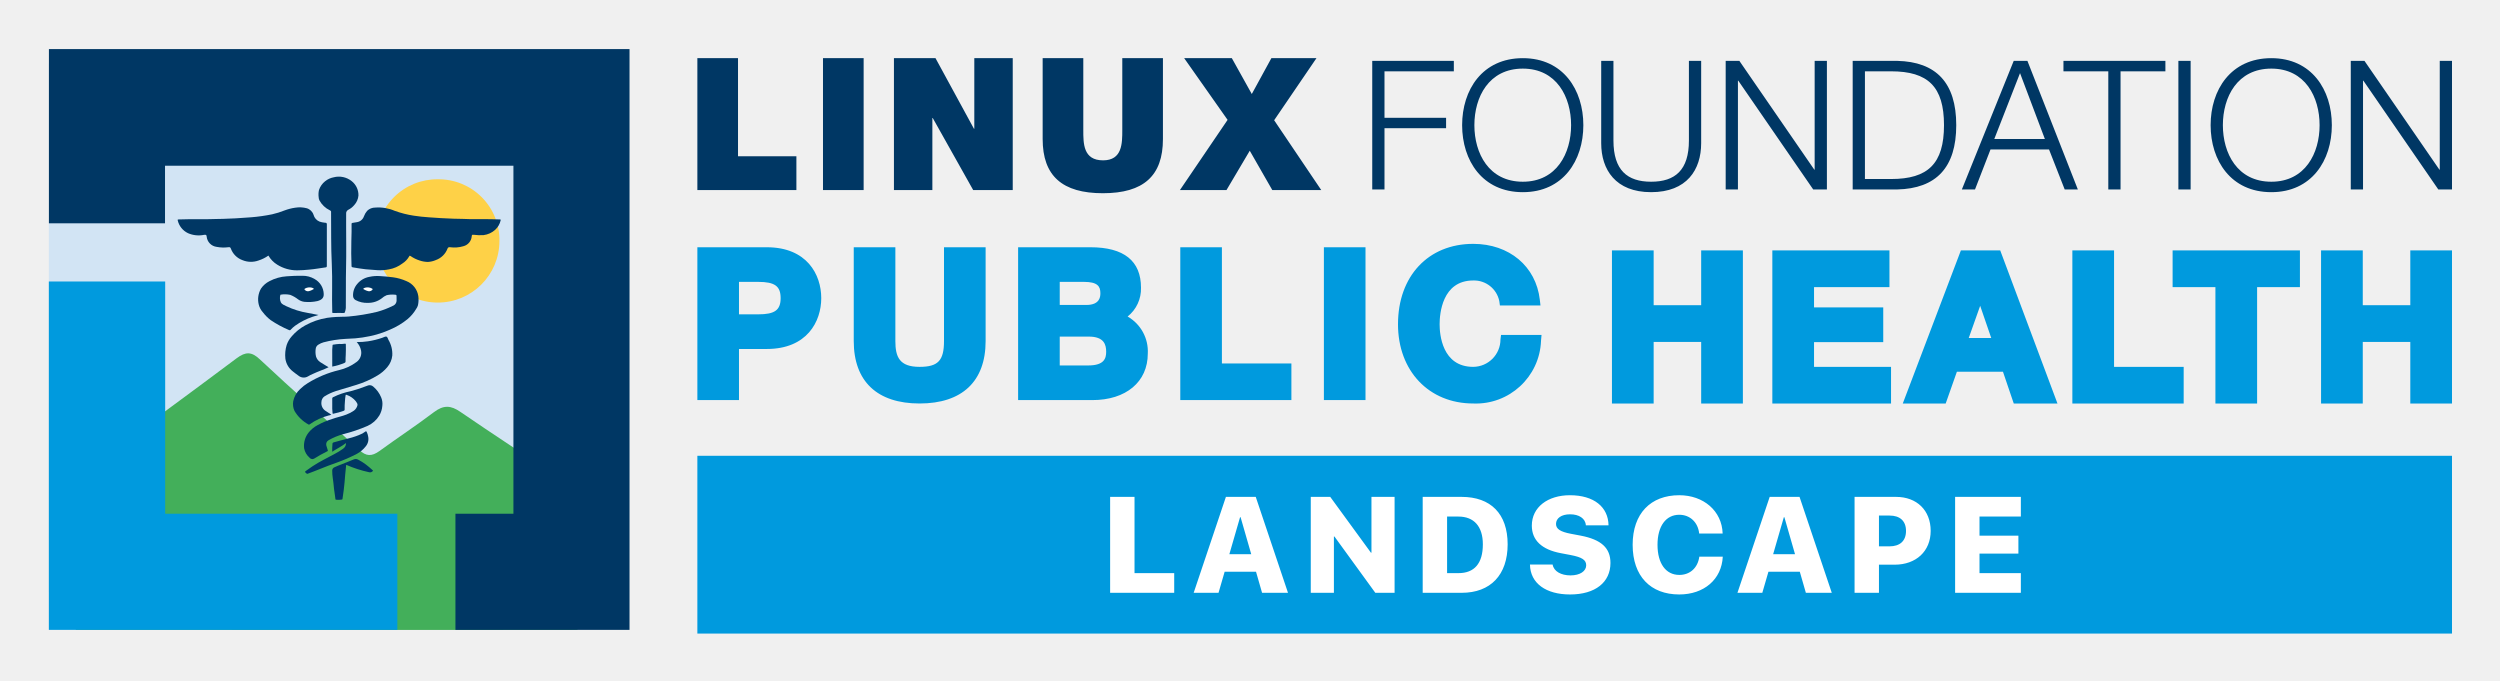
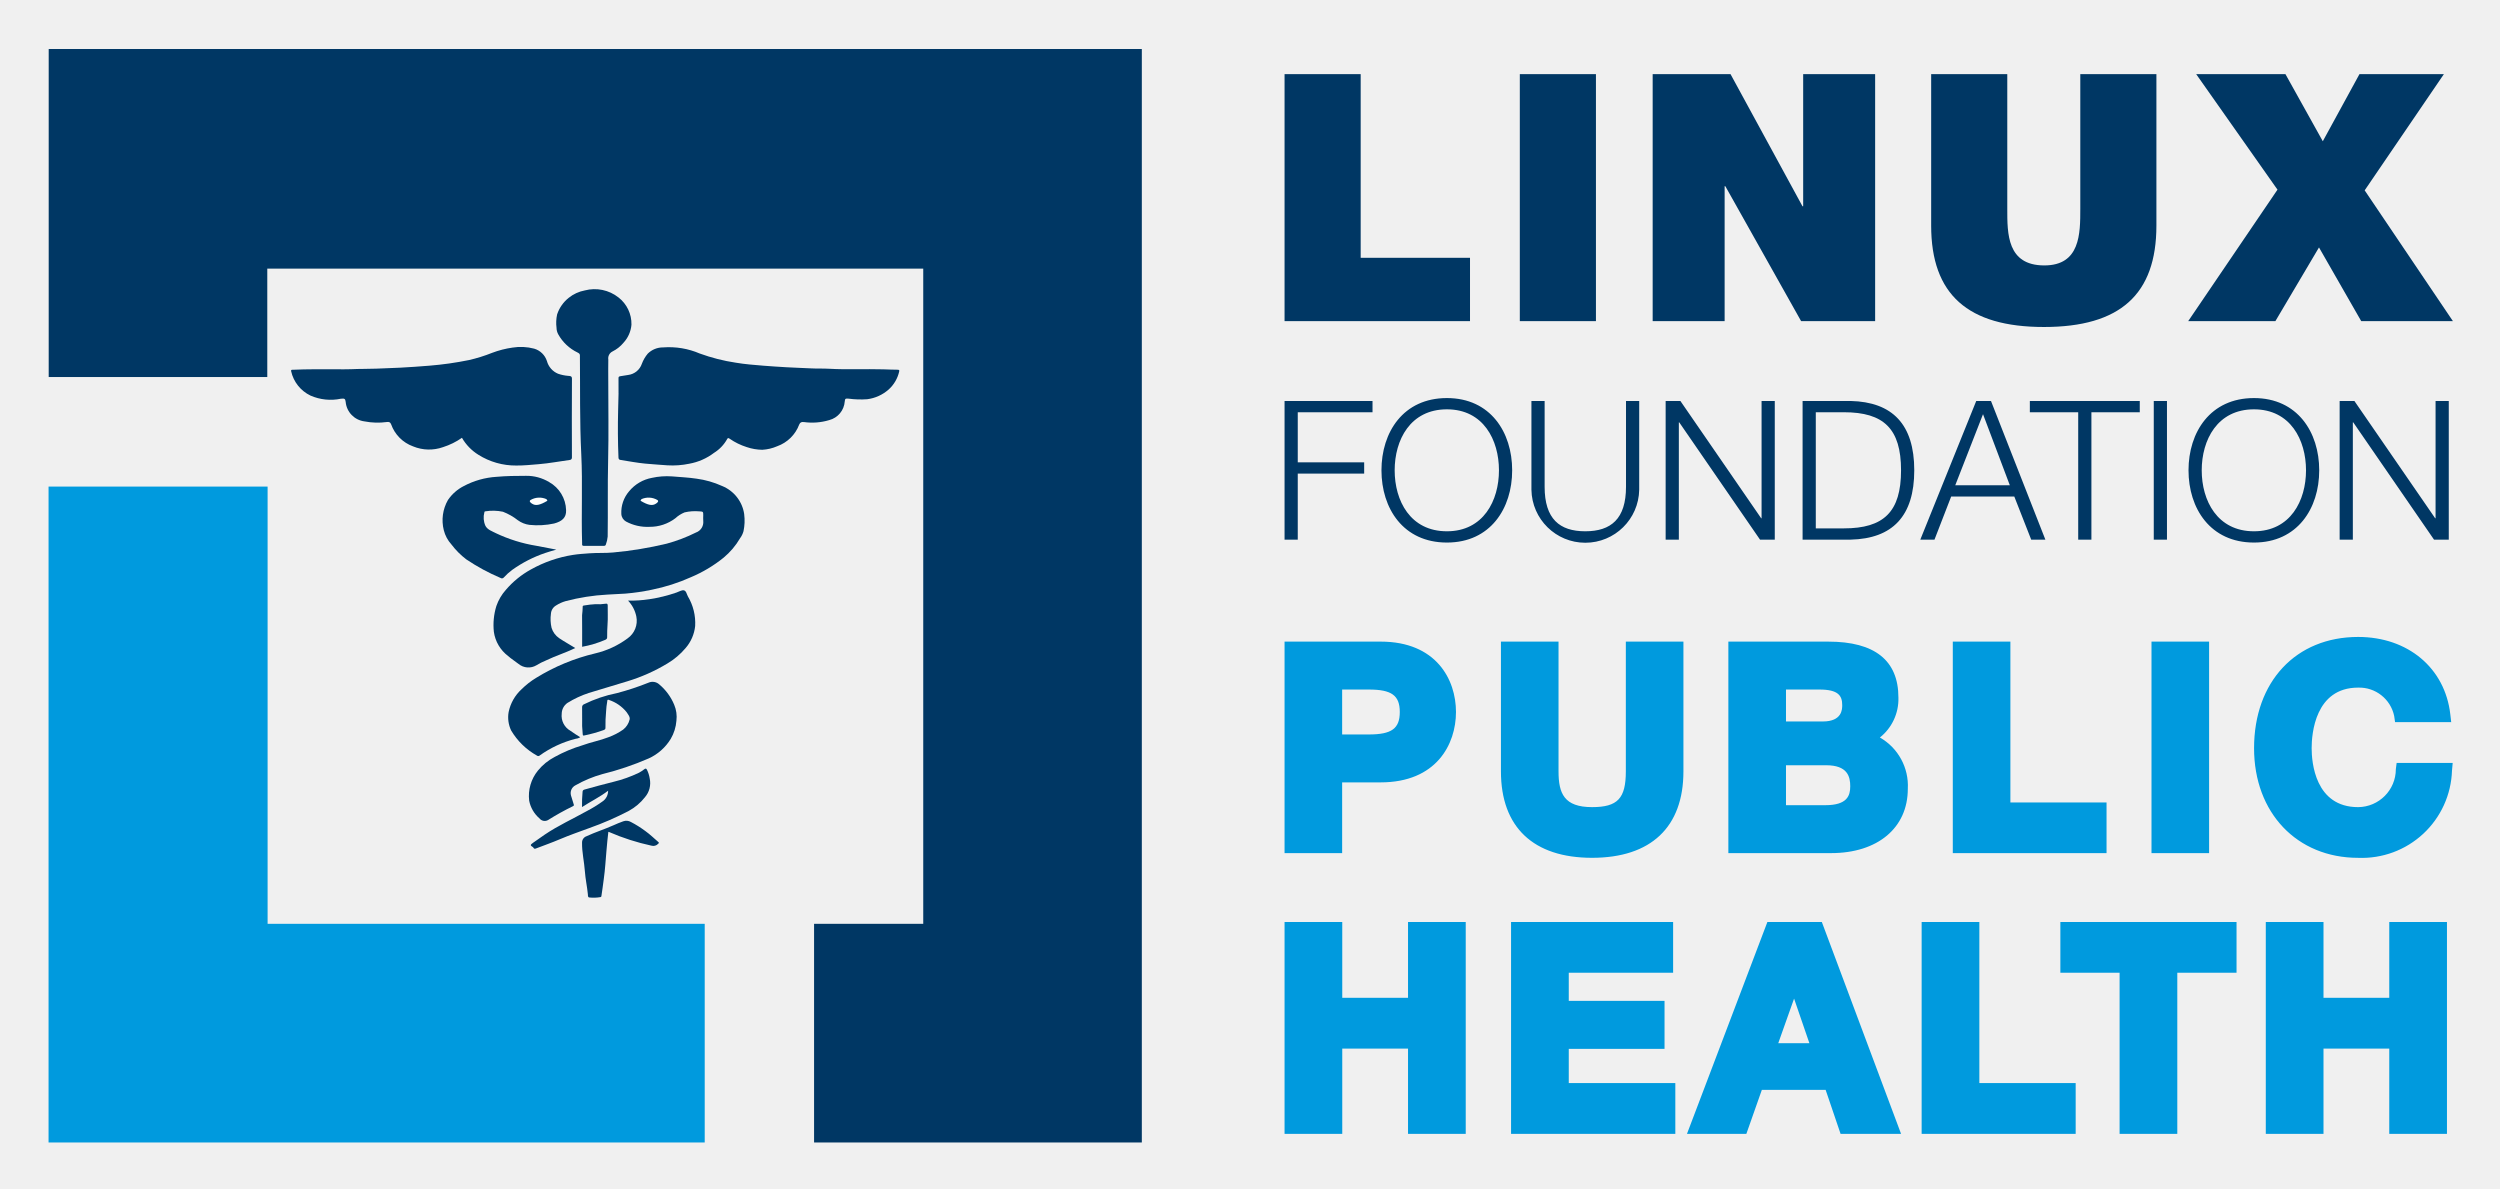
- <svg xmlns="http://www.w3.org/2000/svg" role="img" viewBox="8.03 -5.97 908.44 247.44">
+ <svg xmlns="http://www.w3.org/2000/svg" role="img" viewBox="8.49 9.74 175.89 83.64">
  <defs>
-     <clipPath id="clip-path">
-       <path fill="none" d="M35.568 105.037h182.308V248.78H35.568z" />
-     </clipPath>
-     <style>.cls-2{fill:#009ade}.cls-7{fill:#003764}.cls-8{fill:#fff}</style>
+     <style>.cls-1{fill:#009ade}.cls-2{fill:#003764}</style>
  </defs>
-   <path d="M261.435 159.653h637.592v64.601H261.435z" class="cls-2" />
-   <path fill="#d2e4f4" d="M25.778 17.025H218.95v192.098H25.778z" />
-   <g id="gPSyY2">
-     <path fill="#fed147" d="M167.167 59.175A22.102 22.102 0 0 1 189.513 81.631a22.401 22.401 0 0 1-44.802-.111 22.169 22.169 0 0 1 22.456-22.345z" />
-     <g clip-path="url(#clip-path)">
-       <path fill="#43af5a" d="M20.871 126.787V44.953c0-10.352 4.545-14.493 15.909-14.493H216.797c10.765 0 15.191 3.923 15.31 13.73q.179 82.215 0 164.431c0 9.916-4.904 14.275-15.909 14.275-60.046.109-119.972 0-180.017 0-10.287 0-15.31-4.686-15.31-13.948zM126.609 43.973c-28.348 0-56.697.109-84.925-.109-4.306 0-6.22.872-6.22 5.23.12 37.158.12 74.206.12 111.364 0 1.635-.837 3.814 1.435 4.577 1.914.763 3.11-1.09 4.426-1.961 17.583-12.967 35.166-25.825 52.63-38.901 3.23-2.397 5.383-2.397 8.373.436 11.842 11.115 24.162 21.902 36.123 32.908 2.512 2.397 4.545 2.397 7.296.436 6.579-4.795 13.397-9.262 19.856-14.166 3.469-2.615 6.1-2.506 9.569-.109 11.961 8.172 24.042 16.127 36.243 24.082 1.435.981 2.871 2.942 4.904 2.07s1.316-3.051 1.316-4.795q0-57.861.12-115.614c0-4.468-1.435-5.666-6.22-5.666-28.348.218-56.697.218-85.045.218z" />
-     </g>
-   </g>
-   <path d="M68.054 180.706V96.318H25.778v126.59H152.42v-42.202H68.054z" class="cls-2" />
-   <path d="M236.783 11.865H25.806v63.308h42.188V54.251h126.603v126.455h-21.071v42.202h63.257V11.865z" class="cls-7" />
-   <path d="M135.784 78.27c0-1.084.005-1.982-.004-2.88-.002-.226.05-.316.34-.373.508-.099 1.024-.15 1.533-.245a3.207 3.207 0 0 0 2.633-2.158 6.637 6.637 0 0 1 1.14-1.956 4.143 4.143 0 0 1 2.961-1.2 15.033 15.033 0 0 1 7.07 1.179 35.681 35.681 0 0 0 6.97 1.772c1.797.304 3.609.437 5.424.586 1.46.12 2.921.199 4.382.293 1.541.099 3.085.123 4.623.212 1.186.068 2.369.009 3.55.077 3.504.201 7.012.01 10.515.113.908.027 1.817.072 2.726.074.316.001.366.106.301.356a6.637 6.637 0 0 1-2.008 3.444 7.747 7.747 0 0 1-4.152 1.896 17.567 17.567 0 0 1-3.615-.113c-.593-.043-.674-.012-.73.545a4.016 4.016 0 0 1-3.005 3.598 11.435 11.435 0 0 1-4.867.376c-.47-.043-.72.021-.919.484a7.072 7.072 0 0 1-4.249 4.179 8.33 8.33 0 0 1-2.884.683 9.748 9.748 0 0 1-2.994-.52 12.228 12.228 0 0 1-3.284-1.608c-.216-.155-.373-.22-.503.071a7.321 7.321 0 0 1-2.525 2.644 11.158 11.158 0 0 1-4.781 2.1 15.958 15.958 0 0 1-4.236.308c-1.421-.111-2.849-.191-4.269-.329-1.595-.154-3.163-.457-4.741-.705-.253-.04-.403-.138-.416-.446-.129-3.047-.146-6.096-.069-9.142.03-1.168.046-2.338.083-3.321zm-30.217 8.63a13.415 13.415 0 0 1-3.645 1.803 8.066 8.066 0 0 1-5.794-.145 7.03 7.03 0 0 1-4.232-4.256c-.157-.432-.434-.501-.853-.44a13.177 13.177 0 0 1-4.277-.123 4.168 4.168 0 0 1-3.642-3.766c-.071-.625-.235-.687-.94-.606a9.66 9.66 0 0 1-5.842-.607 6.861 6.861 0 0 1-3.745-4.707c-.069-.323.187-.273.404-.283 2.699-.123 5.399-.094 8.1-.097 1.042-.001 2.087.042 3.125-.01 1.603-.081 3.208-.037 4.809-.103 1.542-.064 3.085-.112 4.626-.19 1.896-.096 3.789-.239 5.68-.388a63.993 63.993 0 0 0 7.561-1.074 30.075 30.075 0 0 0 4.505-1.405 18.355 18.355 0 0 1 3.923-1.006 10.109 10.109 0 0 1 4.177.207 3.671 3.671 0 0 1 2.459 2.389 3.696 3.696 0 0 0 2.152 2.454 7.992 7.992 0 0 0 1.927.406c.365.036.758-.015.755.553q-.04 7.588-.006 15.176a.447.447 0 0 1-.458.511c-1.972.266-3.923.644-5.916.808-1.46.12-2.922.278-4.383.262a13.482 13.482 0 0 1-7.285-2.072 9.305 9.305 0 0 1-3.186-3.289zm54.474 14.754a6.938 6.938 0 0 0-4.29-5.458 17.604 17.604 0 0 0-4.895-1.401c-1.591-.238-3.19-.311-4.786-.445a13.55 13.55 0 0 0-3.83.281 7.451 7.451 0 0 0-4.429 2.613 6.241 6.241 0 0 0-1.488 4.352 1.773 1.773 0 0 0 .892 1.461 8.671 8.671 0 0 0 4.528 1.031 8.119 8.119 0 0 0 4.998-1.648 5.966 5.966 0 0 1 1.79-1.14 8.997 8.997 0 0 1 2.81-.2c.791.037.789.065.789.758a11.07 11.07 0 0 0 .006 1.126 2.12 2.12 0 0 1-1.417 2.207 30.621 30.621 0 0 1-5.636 2.149 72.648 72.648 0 0 1-10.332 1.7c-1.506.145-3.013.047-4.52.157-1.098.08-2.193.145-3.279.317a24.358 24.358 0 0 0-8.086 2.804 17.317 17.317 0 0 0-4.819 3.919 9.173 9.173 0 0 0-1.84 3.13 12.423 12.423 0 0 0-.482 4.982 7.09 7.09 0 0 0 2.742 4.662c.625.554 1.358 1.009 2.021 1.531a3.003 3.003 0 0 0 3.453.261 13.015 13.015 0 0 1 1.87-.944c1.818-.878 3.784-1.477 5.622-2.382-1.033-.652-2.109-1.228-3.108-1.906a3.723 3.723 0 0 1-1.464-1.992 7.462 7.462 0 0 1-.122-2.715 1.993 1.993 0 0 1 .982-1.598 6.929 6.929 0 0 1 1.868-.844 39.984 39.984 0 0 1 8.019-1.255c1.174-.069 2.348-.142 3.523-.193a41.861 41.861 0 0 0 5.108-.754 35.541 35.541 0 0 0 7.526-2.413 26.19 26.19 0 0 0 6.296-3.762A14.136 14.136 0 0 0 159.247 106.29a4.075 4.075 0 0 0 .664-1.362 9.761 9.761 0 0 0 .13-3.274z" class="cls-7" />
-   <path d="M137.639 118.329a24.592 24.592 0 0 0 4.099-.275 29.125 29.125 0 0 0 5.223-1.284c.485-.161 1.021-.516 1.441-.429.459.096.54.74.766 1.151a10.107 10.107 0 0 1 1.411 5.733 7.717 7.717 0 0 1-1.838 4.245 13.735 13.735 0 0 1-3.557 3.008 34.066 34.066 0 0 1-7.693 3.417c-2.483.779-4.997 1.48-7.479 2.26a19.098 19.098 0 0 0-4.089 1.916 2.569 2.569 0 0 0-1.099 2.074 3.341 3.341 0 0 0 1.693 3.309c.609.421 1.221.839 1.89 1.245a2.257 2.257 0 0 1-.945.304 20.567 20.567 0 0 0-6.867 3.198.411.411 0 0 1-.549.032 13.316 13.316 0 0 1-4.99-4.864 5.92 5.92 0 0 1-.478-3.542 8.213 8.213 0 0 1 2.495-4.397 15.11 15.11 0 0 1 2.807-2.195 38.637 38.637 0 0 1 11.409-4.73 16.988 16.988 0 0 0 6.258-2.904 4.146 4.146 0 0 0 1.684-4.202 6.282 6.282 0 0 0-1.59-3.072zm-6.624-10.576c-.622-0-1.244-.015-1.864.006-.322.011-.432-.095-.388-.364a.516.516 0 0 0 0-.098c-.188-5.739.121-11.487-.165-17.217-.317-6.369-.2-12.734-.264-19.1-.003-.342-.249-.421-.483-.551a8.419 8.419 0 0 1-3.697-3.496 2.655 2.655 0 0 1-.332-1.255 7.558 7.558 0 0 1 .112-2.586 6.858 6.858 0 0 1 2.23-3.2 6.986 6.986 0 0 1 3.113-1.435 7.443 7.443 0 0 1 6.498 1.354 6.467 6.467 0 0 1 2.508 5.26 5.801 5.801 0 0 1-1.53 3.476 6.47 6.47 0 0 1-2.125 1.689 1.484 1.484 0 0 0-.815 1.568c-.028 1.256-.008 2.513-.008 3.77 0 5.255.099 10.512-.027 15.764-.117 4.876-.012 9.75-.085 14.625a5.798 5.798 0 0 1-.356 1.554c-.063.211-.233.245-.457.24-.621-.012-1.243-.004-1.865-.004z" class="cls-7" />
-   <path d="M128.762 141.018c.001-.702.012-1.404-.005-2.105a.571.571 0 0 1 .357-.579 25.612 25.612 0 0 1 6.37-2.158 51.159 51.159 0 0 0 6.093-2.015 1.927 1.927 0 0 1 2.069.332 10.246 10.246 0 0 1 2.884 3.923 6.029 6.029 0 0 1 .43 3.098 8.12 8.12 0 0 1-1.094 3.495 9.664 9.664 0 0 1-4.259 3.776 56.529 56.529 0 0 1-8.947 3.027 22.922 22.922 0 0 0-5.196 2.165 1.687 1.687 0 0 0-.854 1.955c.159.558.324 1.116.514 1.667.066.193.103.29-.149.412a51.186 51.186 0 0 0-4.787 2.665 1.278 1.278 0 0 1-1.649-.304 6.013 6.013 0 0 1-2.001-3.439 7.732 7.732 0 0 1 1.688-5.793 10.323 10.323 0 0 1 3.212-2.628 27.559 27.559 0 0 1 5.39-2.264c1.64-.61 3.399-.915 5.026-1.561a11.934 11.934 0 0 0 2.828-1.468 3.487 3.487 0 0 0 1.243-1.934c.132-.514-.303-.994-.599-1.45a7.281 7.281 0 0 0-3.359-2.325c-.384-.176-.346.153-.366.281a15.345 15.345 0 0 0-.223 1.97 27.432 27.432 0 0 0-.117 3.065c.024.271-.091.396-.366.498a27.054 27.054 0 0 1-3.744 1.04c-.311.067-.255-.115-.282-.276a21.038 21.038 0 0 1-.107-3.068zm-4.99-32.536c-.806.243-1.493.418-2.153.654a24.483 24.483 0 0 0-6.374 3.271 11.413 11.413 0 0 0-1.595 1.443.452.452 0 0 1-.625.105 39.491 39.491 0 0 1-6.618-3.589 14.866 14.866 0 0 1-2.868-2.879 6.403 6.403 0 0 1-1.476-2.748 7.851 7.851 0 0 1 .803-5.84 8.149 8.149 0 0 1 3.055-2.687 15.473 15.473 0 0 1 6.32-1.783c1.886-.169 3.775-.195 5.667-.191a8.406 8.406 0 0 1 4.475 1.203 6.396 6.396 0 0 1 3.281 5.417c.068 1.468-.803 2.173-2.307 2.581a15.09 15.09 0 0 1-4.763.267 4.882 4.882 0 0 1-2.234-.888 11.19 11.19 0 0 0-2.89-1.647 9.303 9.303 0 0 0-3.392-.079c-.139.013-.172.077-.191.188a3.902 3.902 0 0 0 .202 2.607c.407.767 1.26 1.022 1.98 1.405a29.215 29.215 0 0 0 7.897 2.46c1.219.252 2.446.47 3.807.729z" class="cls-7" />
-   <path d="M133.778 155.016c-1.573 1.211-3.322 2.046-5.038 3.161a26.857 26.857 0 0 1 .113-3.015c.053-.247.185-.313.396-.375 1.836-.541 3.7-.999 5.555-1.483a24.863 24.863 0 0 0 4.936-1.759 7.399 7.399 0 0 0 1.04-.686c.24-.177.351-.137.492.101a5.729 5.729 0 0 1 .54 1.707 4.172 4.172 0 0 1-.926 3.611 10.052 10.052 0 0 1-3.09 2.62 58.18 58.18 0 0 1-7.64 3.327c-1.906.701-3.83 1.366-5.693 2.159-1.521.648-3.088 1.2-4.637 1.791-.411.157-.41-.184-.571-.28-.53-.318-.519-.427-.011-.794q1.132-.817 2.294-1.601c2.578-1.747 5.465-3.058 8.198-4.586a24.455 24.455 0 0 0 2.881-1.766 2.473 2.473 0 0 0 1.161-2.132zm.043 7.936c-.152 1.211-.254 2.415-.361 3.62-.162 1.833-.262 3.67-.521 5.497-.152 1.069-.27 2.142-.448 3.209-.021.129-.001.227-.209.275a7.634 7.634 0 0 1-2.116.068c-.34-.018-.276-.401-.298-.629-.142-1.478-.474-2.935-.576-4.418-.126-1.851-.581-3.674-.546-5.542a1.276 1.276 0 0 1 .856-1.228c1.687-.788 3.49-1.35 5.193-2.109.625-.279 1.253-.548 1.909-.778a1.736 1.736 0 0 1 1.467.132 20.466 20.466 0 0 1 2.779 1.742c.898.64 1.675 1.398 2.498 2.111.187.162.154.204-.025.371a1.269 1.269 0 0 1-1.304.346 43.66 43.66 0 0 1-8.123-2.614c-.049-.02-.102-.031-.174-.052zm-5.059-35.716c0-2.058.015-4.081-.01-6.103a14.599 14.599 0 0 0 .119-1.597c-.035-.288.259-.269.402-.289a16.389 16.389 0 0 1 2.039-.231 8.894 8.894 0 0 0 1.96-.086c.262-.064.435.002.43.317-.019 1.224.066 2.453-.033 3.671-.067.83-.068 1.657-.074 2.484-.002.277-.13.379-.38.496a20.521 20.521 0 0 1-4.453 1.339z" class="cls-7" />
-   <path d="M140.029 99.052c.081-.118.139-.309.252-.339a3.354 3.354 0 0 1 3.012.199c.32.234.013.496-.262.682-.705.479-1.511.339-3.002-.543zm-17.967 0c-.081-.118-.139-.309-.252-.339a3.354 3.354 0 0 0-3.012.199c-.32.234-.013.496.262.682.705.479 1.511.339 3.002-.543z" class="cls-8" />
-   <path d="M276.56 120.84h10.104c14.606 0 19.789-9.956 19.789-18.482s-5.183-18.482-19.789-18.482h-25.229v55.539h15.125zm0-24.382h6.986c6.014 0 8.147 1.544 8.147 5.899 0 4.352-2.132 5.896-8.147 5.896h-6.986zm74.497 21.5c0 7.101-2.156 9.379-8.872 9.379-7.328 0-8.801-3.589-8.801-9.379V83.876h-15.125v34.083c0 14.633 8.497 22.69 23.926 22.69 15.473 0 23.995-8.057 23.995-22.69V83.876h-15.123zm66.724-8.905a12.903 12.903 0 0 0 4.861-10.47c0-9.76-6.193-14.708-18.407-14.708h-26.246v55.539H404.958c12.242 0 20.151-6.628 20.151-16.886a14.592 14.592 0 0 0-7.328-13.476zm-7.795 12.821c0 2.451-.778 4.955-6.552 4.955h-10.321v-10.489h10.54c5.613 0 6.333 2.956 6.333 5.533zm-16.873-17.03v-8.387h8.795c4.957 0 5.972 1.633 5.972 4.084 0 1.064 0 4.303-5.098 4.303zM477.293 126.106h-25.251v-42.23h-15.124v55.54h40.375v-13.31zm11.805-42.23h15.125v55.539h-15.125zm64.376 31.852l-.208 1.629a9.984 9.984 0 0 1-9.902 9.98c-11.331 0-12.211-11.844-12.211-15.475 0-3.732.88-15.911 12.211-15.911a9.377 9.377 0 0 1 9.47 7.463l.226 1.606h14.742l-.239-2.079c-1.396-12.142-11.121-20.299-24.199-20.299-16.35 0-27.334 11.742-27.334 29.22 0 16.949 11.239 28.787 27.334 28.787a23.69 23.69 0 0 0 24.634-22.707q.004-.09.007-.18l.182-2.034zM626.197 104.94h-17.27V85.023h-15.154v55.644h15.154v-22.391h17.27v22.391h15.154V85.023h-15.154v19.917zm41.011 13.411h25.149v-12.609h-25.149V98.36h27.404V85.023h-42.558v55.644h43.136v-13.332h-27.982v-8.984zm53.362-33.328l-21.122 55.646h15.594l4.072-11.559h16.746l3.928 11.559h15.884l-20.811-55.646zm11.031 31.84h-8.182l4.158-11.716zm44.627-31.84h-15.154v55.644h40.45v-13.332h-25.296V85.023zm21.276 13.337h15.553v42.307h15.154V98.36h15.557V85.023h-46.264V98.36zm86.37 6.58h-17.271V85.023h-15.154v55.644h15.154v-22.391h17.271v22.391h15.154V85.023h-15.154v19.917z" class="cls-2" />
-   <path d="M434.708 209.441h-23.285v-34.855h8.865V202.292h14.42zm29.728-7.657h-11.4l-2.222 7.657h-9.034l11.715-34.855h10.845l11.716 34.855h-9.421zm-9.686-6.377h7.947l-3.865-13.43h-.193zm29.582 14.034v-34.855h7.077l14.783 20.266h.193v-20.266h8.405v34.855h-7.005l-14.855-20.459h-.192v20.459zm54.824-34.855c10.532 0 16.716 6.111 16.716 17.223 0 11.135-6.208 17.633-16.716 17.633H525.002v-34.855zm-5.289 27.706h4.13c5.773 0 8.865-3.503 8.865-10.459 0-6.546-3.261-10.097-8.865-10.097h-4.13zm38.351-3.116c.41 2.488 3.092 3.938 6.497 3.938 3.455 0 5.701-1.546 5.701-3.672 0-1.933-1.498-2.923-5.628-3.72l-3.575-.677c-6.956-1.304-10.556-4.71-10.556-10.023 0-6.716 5.821-11.039 13.841-11.039 8.768 0 13.938 4.3 14.034 10.942h-8.237c-.145-2.513-2.512-4.01-5.725-4.01s-5.121 1.449-5.121 3.502c0 1.836 1.595 2.851 5.387 3.575l3.575.676c7.439 1.426 10.821 4.445 10.821 9.928 0 7.005-5.483 11.449-14.687 11.449-8.695 0-14.444-4.01-14.564-10.869zM601.294 192.002c0-11.377 6.546-18.02 16.932-18.02 8.817 0 15.508 5.677 15.773 13.913h-8.526c-.435-4.106-3.357-6.812-7.247-6.812-4.83 0-7.898 4.13-7.898 10.894 0 6.836 3.044 10.966 7.923 10.966 3.889 0 6.715-2.56 7.271-6.642h8.526c-.41 8.284-6.835 13.743-15.821 13.743-10.435-0-16.932-6.643-16.932-18.043zm60.741 9.782h-11.4l-2.223 7.657h-9.034l11.715-34.855h10.846l11.715 34.855h-9.42zm-9.686-6.377h7.946l-3.864-13.43h-.193zm44.68-20.821c7.488 0 12.561 4.855 12.561 12.344 0 7.439-5.338 12.294-13.092 12.294h-5.7v10.218h-8.865v-34.855zm-6.231 17.972h3.84c3.769 0 5.99-1.957 5.99-5.604 0-3.623-2.222-5.579-5.941-5.579h-3.889zm51.562 16.884h-23.889v-34.855h23.889v7.15h-15.023v6.932h14.13v6.522h-14.13v7.102h15.023z" class="cls-8" />
-   <path d="M261.435 15.165H276.206v35.65h21.215V63.101h-35.986zm45.65 0h14.771v47.936h-14.771zm25.78 0h15.105L361.935 40.812h.135V15.165h13.964v47.936h-14.367l-14.703-26.184h-.135V63.101h-13.964zm97.747 29.407c0 13.36-7.049 19.671-21.82 19.671-14.77 0-21.886-6.311-21.886-19.671V15.165h14.77v26.117c0 4.834-.067 11.011 7.184 11.011 6.983 0 6.983-6.177 6.983-11.011V15.165h14.77zm23.494-6.982L438.329 15.165h17.321l7.251 13.025 7.117-13.025h16.381l-15.374 22.558L488.144 63.101h-17.791l-8.19-14.3-8.46 14.3H436.784zm52.564-21.443h29.648v3.796h-25.198v16.886h22.383v3.796h-22.383v22.252h-4.449zm54.719-.981c14.661 0 21.991 11.519 21.991 24.347 0 12.828-7.33 24.347-21.991 24.347-14.727 0-22.057-11.519-22.057-24.347 0-12.828 7.33-24.347 22.057-24.347zm0 44.898c12.304 0 17.54-10.341 17.54-20.551 0-10.21-5.236-20.551-17.54-20.551-12.37 0-17.606 10.342-17.606 20.551 0 10.21 5.236 20.551 17.606 20.551zm28.48-43.917h4.449V45.075c0 10.799 5.04 14.988 13.679 14.988 8.706 0 13.744-4.189 13.744-14.988V16.146h4.451V46.057c0 9.621-5.17 17.802-18.195 17.802-12.893 0-18.129-8.181-18.129-17.802zm45.232 0h4.974l27.227 39.532h.13V16.146h4.451v46.731h-4.974l-27.227-39.532h-.13v39.532h-4.451zm46.15 0h16.165c14.138.327 21.468 7.92 21.468 23.365 0 15.446-7.33 23.038-21.468 23.365h-16.165zM685.7 59.081h9.491c13.417 0 19.242-5.563 19.242-19.569s-5.825-19.569-19.242-19.569H685.7zm54.069-42.935h4.974l18.327 46.731h-4.777l-5.694-14.53h-21.27l-5.63 14.53h-4.777zm-7.068 28.405h18.391l-9.032-23.954zm25.139-28.405h37.044v3.796H778.587v42.935h-4.451V19.942h-16.297zm41.762 0h4.451v46.731h-4.451zm33.772-.981c14.661 0 21.991 11.519 21.991 24.347 0 12.828-7.33 24.347-21.991 24.347-14.727 0-22.057-11.519-22.057-24.347 0-12.828 7.33-24.347 22.057-24.347zm0 44.898c12.304 0 17.54-10.341 17.54-20.551 0-10.21-5.236-20.551-17.54-20.551-12.37 0-17.606 10.342-17.606 20.551 0 10.21 5.236 20.551 17.606 20.551zm28.872-43.917h4.974l27.227 39.532h.13V16.146h4.451v46.731h-4.974L866.827 23.345h-.13v39.532h-4.451z" class="cls-7" />
+   <path d="M27.317 74.736V43.974H11.906V90.12h46.165V74.736H27.317z" class="cls-1" />
+   <path d="M88.824 13.188H11.916v23.078h15.379v-7.627h46.151v46.097h-7.681V90.12h23.059V13.188z" class="cls-2" />
+   <path d="M52.007 37.395c0-.395.002-.723-.001-1.05-.001-.082.018-.115.124-.136.185-.036.373-.055.559-.089a1.169 1.169 0 0 0 .96-.787 2.419 2.419 0 0 1 .416-.713 1.51 1.51 0 0 1 1.079-.438 5.48 5.48 0 0 1 2.577.43 13.007 13.007 0 0 0 2.541.646c.655.111 1.315.159 1.977.214.532.044 1.065.073 1.597.107.562.036 1.125.045 1.685.077.432.025.864.003 1.294.028 1.277.073 2.556.004 3.833.041.331.01.662.026.994.027.115 0.0.133.039.11.13a2.419 2.419 0 0 1-.732 1.255 2.824 2.824 0 0 1-1.513.691 6.403 6.403 0 0 1-1.318-.041c-.216-.016-.246-.004-.266.199a1.464 1.464 0 0 1-1.096 1.312 4.168 4.168 0 0 1-1.774.137c-.171-.016-.262.008-.335.177a2.578 2.578 0 0 1-1.549 1.524 3.037 3.037 0 0 1-1.051.249 3.553 3.553 0 0 1-1.091-.189 4.458 4.458 0 0 1-1.197-.586c-.079-.056-.136-.08-.183.026a2.669 2.669 0 0 1-.92.964 4.068 4.068 0 0 1-1.743.766 5.817 5.817 0 0 1-1.544.112c-.518-.041-1.038-.07-1.556-.12-.581-.056-1.153-.167-1.728-.257-.092-.014-.147-.05-.152-.162-.047-1.111-.053-2.222-.025-3.332.011-.426.017-.852.03-1.211zm-11.015 3.146a4.89 4.89 0 0 1-1.329.657 2.94 2.94 0 0 1-2.112-.053 2.563 2.563 0 0 1-1.543-1.552c-.057-.157-.158-.183-.311-.16a4.804 4.804 0 0 1-1.559-.045 1.519 1.519 0 0 1-1.328-1.373c-.026-.228-.086-.251-.343-.221a3.521 3.521 0 0 1-2.129-.221 2.501 2.501 0 0 1-1.365-1.716c-.025-.118.068-.1.147-.103.984-.045 1.968-.034 2.953-.035.38-0.0.761.015 1.139-.004.584-.03 1.17-.013 1.753-.038.562-.023 1.125-.041 1.686-.069.691-.035 1.381-.087 2.071-.142a23.328 23.328 0 0 0 2.756-.392 10.963 10.963 0 0 0 1.642-.512 6.691 6.691 0 0 1 1.43-.367 3.685 3.685 0 0 1 1.523.075 1.338 1.338 0 0 1 .896.871 1.347 1.347 0 0 0 .784.894 2.913 2.913 0 0 0 .702.148c.133.013.276-.005.275.202q-.015 2.766-.002 5.532a.163.163 0 0 1-.167.186c-.719.097-1.43.235-2.157.294-.532.044-1.065.101-1.598.096a4.915 4.915 0 0 1-2.655-.755 3.392 3.392 0 0 1-1.161-1.199zm19.858 5.378a2.529 2.529 0 0 0-1.564-1.99 6.417 6.417 0 0 0-1.784-.511c-.58-.087-1.163-.113-1.745-.162a4.94 4.94 0 0 0-1.396.103 2.716 2.716 0 0 0-1.615.952 2.275 2.275 0 0 0-.542 1.586.646.646 0 0 0 .325.533 3.161 3.161 0 0 0 1.651.376 2.96 2.96 0 0 0 1.822-.601 2.175 2.175 0 0 1 .653-.416 3.28 3.28 0 0 1 1.024-.073c.288.013.288.024.288.276a4.034 4.034 0 0 0 .002.41.773.773 0 0 1-.517.805 11.162 11.162 0 0 1-2.055.783 26.483 26.483 0 0 1-3.766.62c-.549.053-1.098.017-1.648.057-.4.029-.799.053-1.195.116A8.879 8.879 0 0 0 45.84 49.807a6.313 6.313 0 0 0-1.757 1.429 3.344 3.344 0 0 0-.671 1.141 4.529 4.529 0 0 0-.176 1.816 2.585 2.585 0 0 0 .999 1.7c.228.202.495.368.737.558a1.095 1.095 0 0 0 1.259.095 4.744 4.744 0 0 1 .682-.344c.663-.32 1.379-.539 2.05-.868-.376-.238-.769-.448-1.133-.695a1.357 1.357 0 0 1-.534-.726 2.72 2.72 0 0 1-.045-.99.727.727 0 0 1 .358-.583 2.526 2.526 0 0 1 .681-.308 14.576 14.576 0 0 1 2.923-.458c.428-.025.856-.052 1.284-.07a15.26 15.26 0 0 0 1.862-.275 12.956 12.956 0 0 0 2.743-.88 9.547 9.547 0 0 0 2.295-1.371 5.153 5.153 0 0 0 1.161-1.369 1.486 1.486 0 0 0 .242-.496 3.558 3.558 0 0 0 .048-1.193z" class="cls-2" />
+   <path d="M52.683 51.998a8.964 8.964 0 0 0 1.494-.1 10.617 10.617 0 0 0 1.904-.468c.177-.059.372-.188.525-.156.167.035.197.27.279.42a3.684 3.684 0 0 1 .514 2.09 2.813 2.813 0 0 1-.67 1.548 5.007 5.007 0 0 1-1.297 1.096 12.418 12.418 0 0 1-2.804 1.246c-.905.284-1.821.54-2.726.824a6.962 6.962 0 0 0-1.491.698.936.936 0 0 0-.401.756 1.218 1.218 0 0 0 .617 1.206c.222.154.445.306.689.454a.823.823 0 0 1-.345.111 7.497 7.497 0 0 0-2.503 1.166.15.15 0 0 1-.2.012 4.854 4.854 0 0 1-1.819-1.773 2.158 2.158 0 0 1-.174-1.291 2.994 2.994 0 0 1 .909-1.603 5.508 5.508 0 0 1 1.023-.8 14.084 14.084 0 0 1 4.159-1.724 6.193 6.193 0 0 0 2.281-1.058 1.511 1.511 0 0 0 .614-1.532 2.29 2.29 0 0 0-.58-1.12zm-2.415-3.855c-.227-0-.453-.005-.68.002-.117.004-.157-.035-.142-.133a.188.188 0 0 0 0-.036c-.068-2.092.044-4.188-.06-6.276-.116-2.322-.073-4.642-.096-6.963-.001-.125-.091-.153-.176-.201a3.069 3.069 0 0 1-1.348-1.274.968.968 0 0 1-.121-.457 2.755 2.755 0 0 1 .041-.943 2.5 2.5 0 0 1 .813-1.166 2.547 2.547 0 0 1 1.135-.523 2.713 2.713 0 0 1 2.369.493 2.357 2.357 0 0 1 .914 1.917A2.115 2.115 0 0 1 52.36 33.85a2.359 2.359 0 0 1-.775.616.541.541 0 0 0-.297.572c-.01.458-.003.916-.003 1.374 0 1.916.036 3.832-.01 5.747-.043 1.777-.005 3.554-.031 5.331a2.114 2.114 0 0 1-.13.567c-.023.077-.085.089-.167.088-.226-.004-.453-.002-.68-.002z" class="cls-2" />
+   <path d="M49.447 60.269c0-.256.004-.512-.002-.767a.208.208 0 0 1 .13-.211 9.336 9.336 0 0 1 2.322-.787 18.65 18.65 0 0 0 2.221-.734.702.702 0 0 1 .754.121 3.735 3.735 0 0 1 1.051 1.43 2.198 2.198 0 0 1 .157 1.129 2.96 2.96 0 0 1-.399 1.274 3.523 3.523 0 0 1-1.553 1.377 20.607 20.607 0 0 1-3.261 1.103 8.356 8.356 0 0 0-1.894.789.615.615 0 0 0-.311.712c.058.204.118.407.187.608.024.07.038.106-.054.15a18.659 18.659 0 0 0-1.745.971.466.466 0 0 1-.601-.111 2.192 2.192 0 0 1-.729-1.254 2.818 2.818 0 0 1 .615-2.112A3.763 3.763 0 0 1 47.506 63a10.046 10.046 0 0 1 1.965-.825c.598-.222 1.239-.334 1.832-.569a4.35 4.35 0 0 0 1.031-.535 1.271 1.271 0 0 0 .453-.705c.048-.187-.11-.362-.218-.529a2.654 2.654 0 0 0-1.224-.848c-.14-.064-.126.056-.133.102a5.594 5.594 0 0 0-.081.718 10.001 10.001 0 0 0-.043 1.117c.009.099-.033.144-.133.181a9.862 9.862 0 0 1-1.365.379c-.113.024-.093-.042-.103-.1a7.669 7.669 0 0 1-.039-1.118zm-1.819-11.86c-.294.088-.544.152-.785.238a8.925 8.925 0 0 0-2.324 1.193 4.16 4.16 0 0 0-.581.526.165.165 0 0 1-.228.038 14.396 14.396 0 0 1-2.413-1.308 5.419 5.419 0 0 1-1.045-1.049 2.334 2.334 0 0 1-.538-1.002 2.862 2.862 0 0 1 .293-2.129 2.971 2.971 0 0 1 1.114-.979 5.64 5.64 0 0 1 2.304-.65c.688-.061 1.376-.071 2.066-.07a3.064 3.064 0 0 1 1.631.438 2.332 2.332 0 0 1 1.196 1.975c.025.535-.293.792-.841.941a5.501 5.501 0 0 1-1.736.097 1.78 1.78 0 0 1-.814-.324 4.079 4.079 0 0 0-1.053-.6 3.391 3.391 0 0 0-1.237-.029c-.051.005-.063.028-.069.069a1.423 1.423 0 0 0 .074.95c.148.28.459.373.722.512a10.65 10.65 0 0 0 2.879.897c.444.092.892.171 1.388.266z" class="cls-2" />
+   <path d="M51.275 65.371c-.573.441-1.211.746-1.837 1.152a9.791 9.791 0 0 1 .041-1.099c.019-.09.067-.114.144-.137.669-.197 1.349-.364 2.025-.54a9.064 9.064 0 0 0 1.799-.641 2.697 2.697 0 0 0 .379-.25c.087-.064.128-.05.179.037a2.088 2.088 0 0 1 .197.622 1.521 1.521 0 0 1-.338 1.316 3.664 3.664 0 0 1-1.126.955 21.208 21.208 0 0 1-2.785 1.213c-.695.256-1.396.498-2.075.787-.555.236-1.126.438-1.69.653-.15.057-.149-.067-.208-.102-.193-.116-.189-.156-.004-.29q.413-.298.836-.584c.94-.637 1.992-1.115 2.989-1.672a8.915 8.915 0 0 0 1.05-.644.902.902 0 0 0 .423-.777zm.016 2.893c-.055.441-.093.88-.132 1.32-.059.668-.096 1.338-.19 2.004-.055.39-.099.781-.163 1.17-.008.047-0.0.083-.076.1a2.783 2.783 0 0 1-.771.025c-.124-.007-.101-.146-.109-.229-.052-.539-.173-1.07-.21-1.611-.046-.675-.212-1.339-.199-2.02a.465.465 0 0 1 .312-.448c.615-.287 1.272-.492 1.893-.769.228-.102.457-.2.696-.283a.633.633 0 0 1 .535.048 7.461 7.461 0 0 1 1.013.635c.327.233.61.51.911.769.068.059.056.074-.009.135a.463.463 0 0 1-.475.126 15.915 15.915 0 0 1-2.961-.953c-.018-.007-.037-.011-.064-.019zm-1.844-13.02c0-.75.005-1.488-.004-2.225a5.321 5.321 0 0 0 .043-.582c-.013-.105.094-.098.146-.105a5.975 5.975 0 0 1 .743-.084 3.242 3.242 0 0 0 .714-.031c.095-.023.159.001.157.116-.007.446.024.894-.012 1.338-.025.303-.025.604-.027.906-.001.101-.047.138-.138.181a7.481 7.481 0 0 1-1.623.488z" class="cls-2" />
+   <path fill="#fff" d="M53.554 44.97c.029-.043.051-.113.092-.123a1.223 1.223 0 0 1 1.098.073c.116.085.005.181-.095.249-.257.175-.551.124-1.094-.198zm-6.55 0c-.029-.043-.051-.113-.092-.123a1.223 1.223 0 0 0-1.098.073c-.117.085-.005.181.095.249.257.175.551.124 1.094-.198z" />
+   <path d="M102.918 64.785h2.707c3.913 0 5.302-2.667 5.302-4.952s-1.389-4.952-5.302-4.952h-6.759v14.88h4.052zm0-6.532H104.79c1.611 0 2.183.414 2.183 1.581 0 1.166-.571 1.58-2.183 1.58h-1.872zm19.959 5.76c0 1.902-.578 2.513-2.377 2.513-1.963 0-2.358-.961-2.358-2.513v-9.131h-4.052v9.131c0 3.92 2.276 6.079 6.41 6.079 4.146 0 6.429-2.159 6.429-6.079v-9.131h-4.052zm17.876-2.386a3.457 3.457 0 0 0 1.302-2.805c0-2.615-1.659-3.94-4.932-3.94h-7.032v14.88h7.226c3.28 0 5.399-1.776 5.399-4.524a3.909 3.909 0 0 0-1.963-3.61zm-2.088 3.435c0 .657-.208 1.328-1.755 1.328H134.145v-2.81h2.824c1.504 0 1.697.792 1.697 1.482zM134.145 60.5v-2.247h2.356c1.328 0 1.6.438 1.6 1.094 0 .285 0 1.153-1.366 1.153zm22.553 5.696h-6.765V54.882h-4.052v14.88h10.817v-3.566zm3.163-11.314h4.052v14.88h-4.052zm17.247 8.534l-.056.437a2.675 2.675 0 0 1-2.653 2.674c-3.036 0-3.271-3.173-3.271-4.146 0-1 .236-4.263 3.271-4.263a2.512 2.512 0 0 1 2.537 2l.061.43h3.95l-.064-.557c-.374-3.253-2.979-5.438-6.483-5.438-4.38 0-7.323 3.146-7.323 7.829 0 4.541 3.011 7.712 7.323 7.712a6.347 6.347 0 0 0 6.602-6.132l.049-.545z" class="cls-1" />
+   <path d="M98.866 37.951h6.189v.793H99.795v3.525h4.673v.793H99.795v4.646h-.929zm11.423-.205c3.061 0 4.591 2.405 4.591 5.083 0 2.678-1.53 5.083-4.591 5.083-3.074 0-4.605-2.405-4.605-5.083 0-2.678 1.53-5.083 4.605-5.083zm0 9.373c2.569 0 3.662-2.159 3.662-4.29 0-2.131-1.093-4.29-3.662-4.29-2.582 0-3.676 2.159-3.676 4.29 0 2.132 1.093 4.29 3.676 4.29zm5.946-9.168h.929v6.039c0 2.255 1.052 3.129 2.856 3.129 1.817 0 2.869-.874 2.869-3.129V37.951h.929v6.244a3.792 3.792 0 0 1-7.583 0zm9.443 0h1.038l5.684 8.253h.027V37.951h.929v9.756h-1.038l-5.684-8.253h-.027v8.253h-.929zm9.635 0h3.375c2.951.068 4.482 1.653 4.482 4.878 0 3.225-1.53 4.81-4.482 4.878h-3.375zm.929 8.963h1.981c2.801 0 4.017-1.161 4.017-4.085s-1.216-4.085-4.017-4.085h-1.981zm11.288-8.963h1.038l3.826 9.756h-.997l-1.189-3.033h-4.441l-1.175 3.033h-.997zm-1.476 5.93h3.839l-1.886-5.001zm5.248-5.93h7.734v.793H155.633v8.963h-.929v-8.963h-3.402zm8.718 0h.929v9.756h-.929zm7.05-.205c3.061 0 4.591 2.405 4.591 5.083 0 2.678-1.53 5.083-4.591 5.083-3.074 0-4.605-2.405-4.605-5.083 0-2.678 1.53-5.083 4.605-5.083zm0 9.373c2.569 0 3.662-2.159 3.662-4.29 0-2.131-1.093-4.29-3.662-4.29-2.582 0-3.676 2.159-3.676 4.29 0 2.132 1.093 4.29 3.676 4.29zm6.028-9.168h1.038l5.684 8.253h.027V37.951h.929v9.756h-1.038l-5.684-8.253h-.027v8.253h-.929zM98.866 14.954h5.356v12.924h7.692v4.454H98.866zm16.552 0h5.356V32.332h-5.356zm9.347 0h5.477l5.063 9.298h.049v-9.298h5.063V32.332h-5.209l-5.331-9.492h-.049v9.492H124.765zm35.441 10.661c0 4.843-2.556 7.131-7.911 7.131-5.355 0-7.936-2.288-7.936-7.131V14.954h5.355V24.422c0 1.752-.024 3.992 2.605 3.992 2.532 0 2.532-2.239 2.532-3.992v-9.468h5.355zm8.519-2.531l-5.721-8.129h6.28l2.629 4.722 2.58-4.722h5.94L174.859 23.132l6.207 9.2h-6.451l-2.97-5.184-3.067 5.184H162.444z" class="cls-2" />
+   <path d="M107.553 79.942h-4.627v-5.336h-4.06v14.908h4.06v-5.999h4.627v5.999h4.06V74.606h-4.06v5.336zm11.309 3.593h6.738v-3.378h-6.738v-1.978h7.342v-3.573h-11.402v14.908h11.557v-3.572h-7.497v-2.407zm13.975-8.929l-5.659 14.909h4.178l1.091-3.097h4.487l1.052 3.097h4.256l-5.576-14.909zm2.955 8.531h-2.192l1.114-3.139zM147.749 74.606h-4.06v14.908h10.837v-3.572h-6.777V74.606zm5.7 3.573h4.167v11.335h4.06V78.179h4.168v-3.573h-12.395v3.573zm23.14 1.763h-4.627v-5.336h-4.06v14.908h4.06v-5.999h4.627v5.999h4.06V74.606h-4.06v5.336z" class="cls-1" />
</svg>
